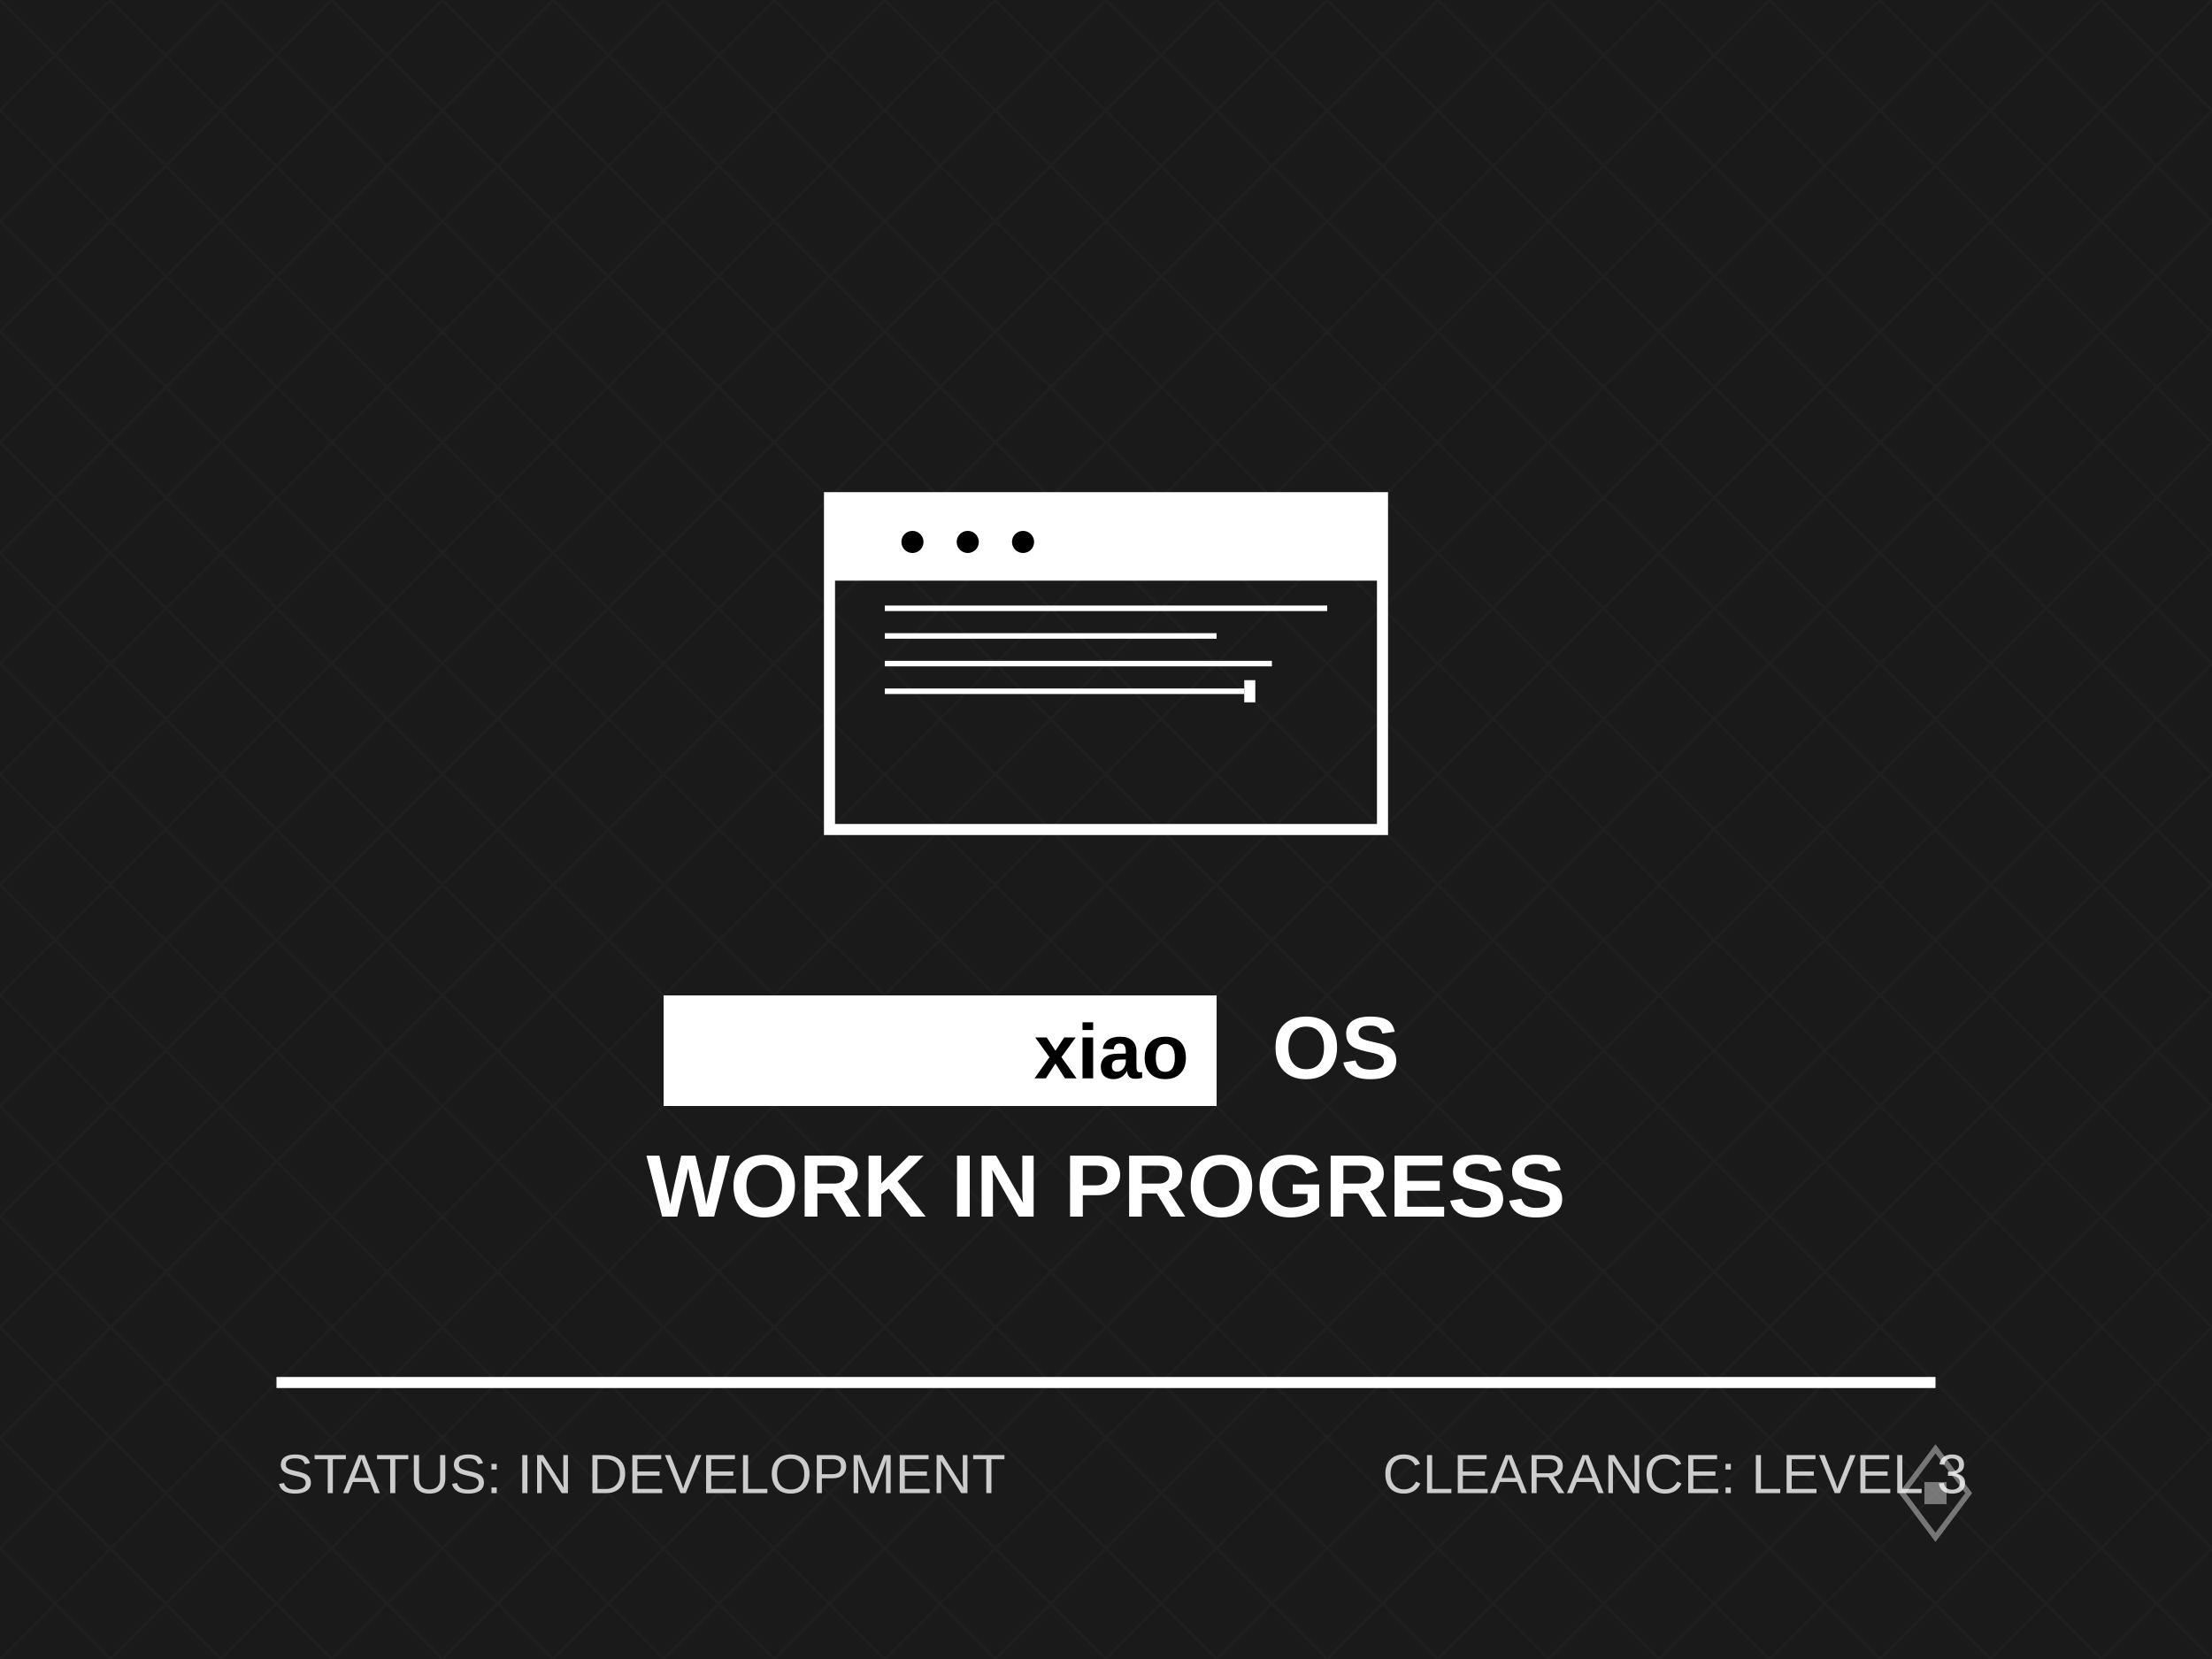
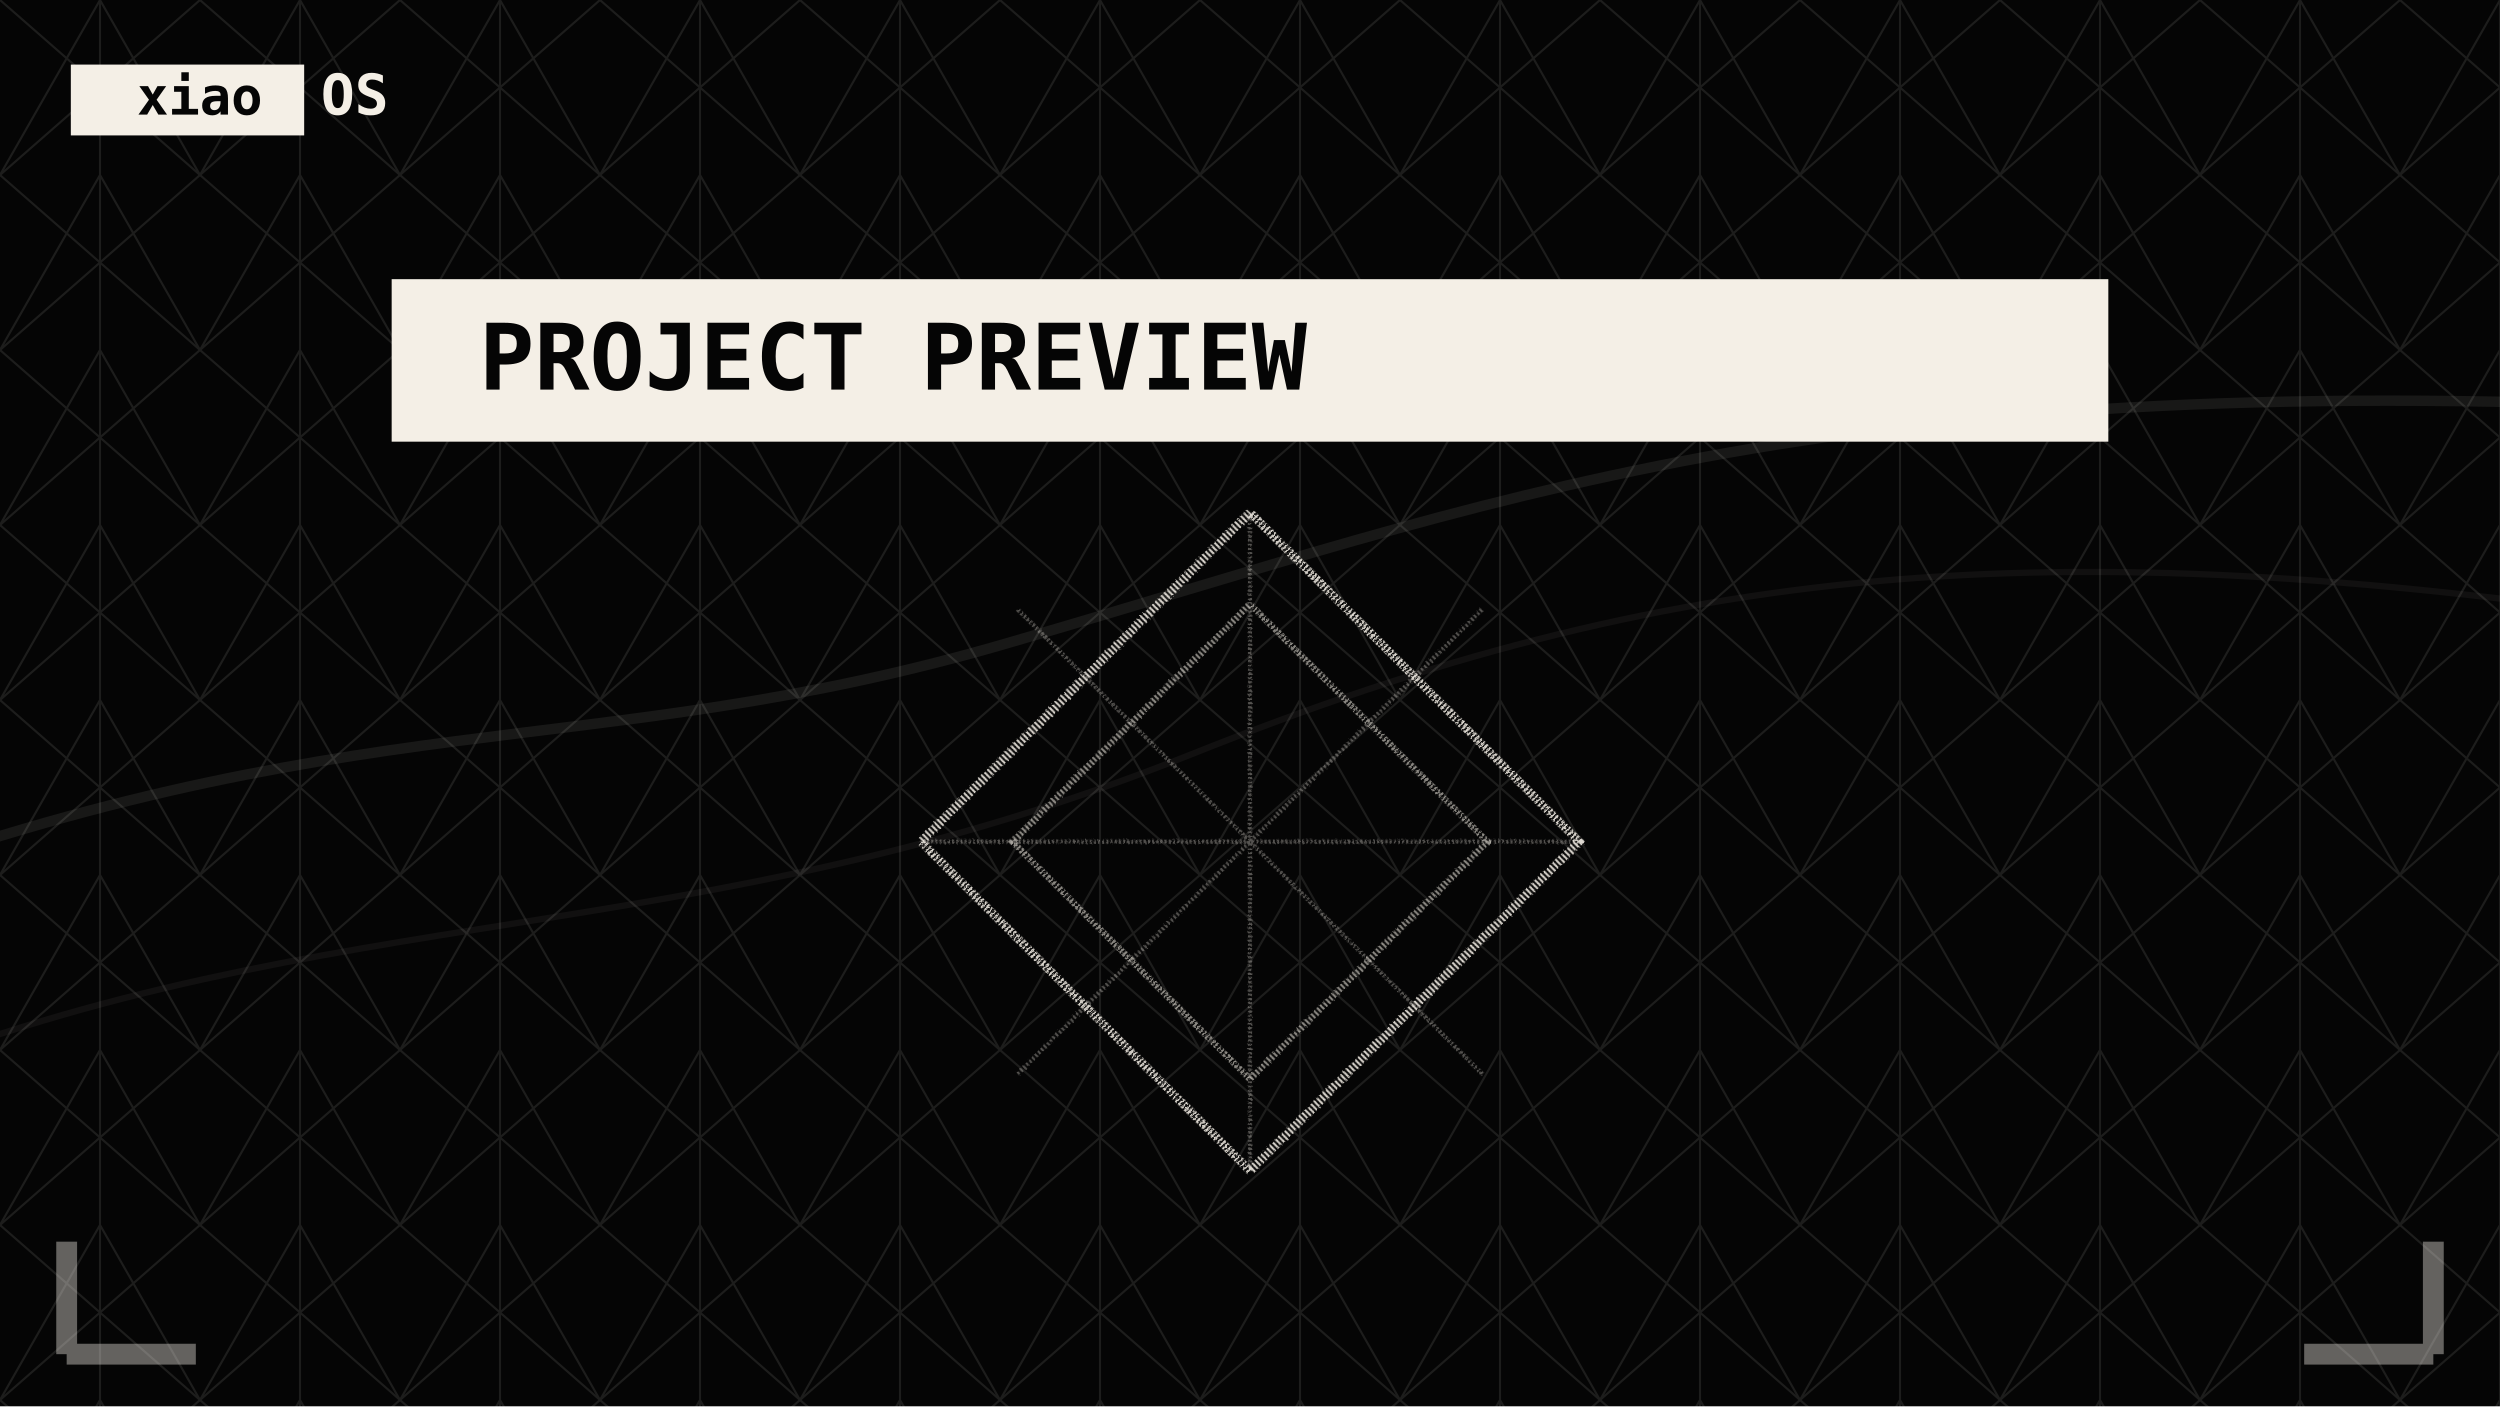
- <svg xmlns="http://www.w3.org/2000/svg" width="400" height="300" viewBox="0 0 400 300">
+ <svg xmlns="http://www.w3.org/2000/svg" width="1200" height="675" viewBox="0 0 1200 675" fill="none" role="img" aria-labelledby="title desc">
  <defs>
-     <pattern id="gridPattern" patternUnits="userSpaceOnUse" width="20" height="20">
-       <rect width="20" height="20" fill="#1a1a1a" />
-       <path d="M 0 20 L 20 0 M 0 0 L 20 20" stroke="#2a2a2a" stroke-width="0.5" opacity="0.3" />
+     <style>
+       .wire { stroke-dasharray: 1; stroke-dashoffset: 1; }
+       .build-guide { opacity: 0; }
+     </style>
+     <pattern id="triGrid" width="96" height="84" patternUnits="userSpaceOnUse">
+       <path d="M0 84L48 0L96 84M0 0L96 84M96 0L0 84M48 0V84" stroke="#F4EFE6" stroke-opacity="0.105" stroke-width="1" />
    </pattern>
+     <pattern id="hatch" width="10" height="10" patternUnits="userSpaceOnUse" patternTransform="rotate(45)">
+       <path d="M0 0V10" stroke="#F4EFE6" stroke-opacity="0.5" stroke-width="2" />
+     </pattern>
+     <filter id="chalk">
+       <feTurbulence type="fractalNoise" baseFrequency="0.85" numOctaves="3" seed="7" result="noise" />
+       <feDisplacementMap in="SourceGraphic" in2="noise" scale="1.4" />
+     </filter>
  </defs>
-   <rect width="400" height="300" fill="#0f0f0f" />
-   <rect width="400" height="300" fill="url(#gridPattern)" />
-   <g transform="translate(200, 120)">
-     <rect x="-50" y="-30" width="100" height="60" fill="none" stroke="#ffffff" stroke-width="2" />
-     <rect x="-50" y="-30" width="100" height="15" fill="#ffffff" />
-     <circle cx="-35" cy="-22" r="2" fill="#000000" />
-     <circle cx="-25" cy="-22" r="2" fill="#000000" />
-     <circle cx="-15" cy="-22" r="2" fill="#000000" />
-     <line x1="-40" y1="-10" x2="40" y2="-10" stroke="#ffffff" stroke-width="1" />
-     <line x1="-40" y1="-5" x2="20" y2="-5" stroke="#ffffff" stroke-width="1" />
-     <line x1="-40" y1="0" x2="30" y2="0" stroke="#ffffff" stroke-width="1" />
-     <line x1="-40" y1="5" x2="25" y2="5" stroke="#ffffff" stroke-width="1" />
-     <rect x="25" y="3" width="2" height="4" fill="#ffffff" />
+   <rect width="1200" height="675" fill="#050505" />
+   <g>
+     <animateTransform attributeName="transform" type="translate" from="0 0" to="96 84" dur="18s" repeatCount="indefinite" />
+     <rect x="-96" y="-84" width="1392" height="843" fill="url(#triGrid)" />
  </g>
-   <g font-family="Arial, sans-serif" font-weight="bold">
-     <rect x="120" y="180" width="100" height="20" fill="#ffffff" />
-     <text x="215" y="195" text-anchor="end" font-size="14" fill="#000000">xiao</text>
-     <text x="230" y="195" font-size="16" fill="#ffffff">OS</text>
+   <path d="M-90 432C170 334 282 368 486 308C717 241 872 176 1292 196" stroke="#F4EFE6" stroke-opacity="0.08" stroke-width="5" />
+   <path d="M-60 518C160 430 332 458 572 362C802 270 982 254 1280 298" stroke="#F4EFE6" stroke-opacity="0.05" stroke-width="3" />
+   <g font-family="IBM Plex Mono, ui-monospace, SFMono-Regular, Menlo, Consolas, monospace">
+     <rect x="34" y="31" width="112" height="34" fill="#F4EFE6" />
+     <text x="126" y="55" text-anchor="end" fill="#050505" font-size="25" font-weight="700">xiao</text>
+     <text x="154" y="55" fill="#F4EFE6" font-size="27" font-weight="600">OS</text>
  </g>
-   <text x="200" y="220" text-anchor="middle" font-family="Arial, sans-serif" font-size="16" font-weight="bold" fill="#ffffff">
-     WORK IN PROGRESS
-   </text>
-   <line x1="50" y1="250" x2="350" y2="250" stroke="#ffffff" stroke-width="2" />
-   <g font-family="Arial, sans-serif" font-size="10" fill="#cccccc">
-     <text x="50" y="270">STATUS: IN DEVELOPMENT</text>
-     <text x="250" y="270">CLEARANCE: LEVEL 3</text>
+   <g transform="translate(188 134)">
+     <rect x="0" y="0" width="824" height="78" fill="#F4EFE6" />
+     <text x="42" y="53" font-family="IBM Plex Mono, ui-monospace, monospace" fill="#050505" font-size="44" font-weight="600">PROJECT PREVIEW</text>
  </g>
-   <g transform="translate(350, 270)" opacity="0.4">
-     <path d="M 0 -8 L 6 0 L 0 8 L -6 0 Z" fill="none" stroke="#ffffff" stroke-width="1" />
-     <rect x="-2" y="-2" width="4" height="4" fill="#ffffff" />
+   <g transform="translate(0 44)" filter="url(#chalk)">
+     <path class="wire" pathLength="1" d="M600 202L758 360L600 518L442 360Z" stroke="#F4EFE6" stroke-width="4" stroke-opacity="0.9">
+       <animate attributeName="stroke-dashoffset" values="1;0;0;1" keyTimes="0;.08;.86;1" dur="6.4s" repeatCount="indefinite" />
+       <animate attributeName="opacity" values=".16;.92;.92;.18" keyTimes="0;.08;.86;1" dur="6.4s" repeatCount="indefinite" />
+     </path>
+     <path class="wire" pathLength="1" d="M600 246L714 360L600 474L486 360Z" stroke="#F4EFE6" stroke-width="3" stroke-opacity="0.58">
+       <animate attributeName="stroke-dashoffset" values="1;1;0;0;1" keyTimes="0;.06;.14;.86;1" dur="6.4s" repeatCount="indefinite" />
+       <animate attributeName="opacity" values="0;0;.58;.58;0" keyTimes="0;.06;.14;.86;1" dur="6.4s" repeatCount="indefinite" />
+     </path>
+     <path class="wire" pathLength="1" d="M442 360H758M600 202V518M488 248L712 472M712 248L488 472" stroke="#F4EFE6" stroke-width="2" stroke-opacity="0.34">
+       <animate attributeName="stroke-dashoffset" values="1;1;0;0;1" keyTimes="0;.12;.22;.86;1" dur="6.4s" repeatCount="indefinite" />
+       <animate attributeName="opacity" values="0;0;.34;.34;0" keyTimes="0;.12;.22;.86;1" dur="6.4s" repeatCount="indefinite" />
+     </path>
+     <g opacity="0">
+       <animate attributeName="opacity" values="0;0;1;.18;1;1;0" keyTimes="0;.30;.34;.38;.42;.86;1" dur="6.4s" repeatCount="indefinite" />
+       <path d="M512 270L688 450" stroke="#F4EFE6" stroke-width="18" stroke-linecap="square" />
+       <path d="M688 270L512 450" stroke="#F4EFE6" stroke-width="18" stroke-linecap="square" />
+     </g>
+     <g opacity="0">
+       <animate attributeName="opacity" values="0;0;.64;.64;0" keyTimes="0;.46;.50;.86;1" dur="6.4s" repeatCount="indefinite" />
+       <rect x="474" y="315" width="0" height="10" fill="#F4EFE6">
+         <animate attributeName="width" values="0;0;252;252;0" keyTimes="0;.46;.54;.86;1" dur="6.4s" repeatCount="indefinite" />
+       </rect>
+       <rect x="474" y="355" width="0" height="10" fill="#F4EFE6">
+         <animate attributeName="width" values="0;0;252;252;0" keyTimes="0;.50;.58;.86;1" dur="6.4s" repeatCount="indefinite" />
+       </rect>
+       <rect x="474" y="395" width="0" height="10" fill="#F4EFE6">
+         <animate attributeName="width" values="0;0;252;252;0" keyTimes="0;.54;.62;.86;1" dur="6.4s" repeatCount="indefinite" />
+       </rect>
+     </g>
+     <path class="build-guide" d="M394 360H444M756 360H806M600 154V204M600 516V566" stroke="#F4EFE6" stroke-width="5" stroke-opacity="0.72">
+       <animate attributeName="opacity" values="0;0;1;1;0" keyTimes="0;.58;.70;.86;1" dur="6.4s" repeatCount="indefinite" />
+     </path>
+     <path class="build-guide" d="M420 236H488M712 236H780M420 484H488M712 484H780" stroke="#F4EFE6" stroke-width="3" stroke-opacity="0.45">
+       <animate attributeName="opacity" values="0;0;.75;.75;0" keyTimes="0;.62;.74;.86;1" dur="6.4s" repeatCount="indefinite" />
+     </path>
+     <circle cx="600" cy="202" r="7" fill="#F4EFE6" opacity="0">
+       <animate attributeName="opacity" values="0;0;1;.35;0" keyTimes="0;.64;.70;.86;1" dur="6.4s" repeatCount="indefinite" />
+       <animate attributeName="r" values="5;5;9;7;5" keyTimes="0;.64;.70;.86;1" dur="6.4s" repeatCount="indefinite" />
+     </circle>
+     <circle cx="758" cy="360" r="7" fill="#F4EFE6" opacity="0">
+       <animate attributeName="opacity" values="0;0;1;.35;0" keyTimes="0;.68;.74;.86;1" dur="6.4s" repeatCount="indefinite" />
+       <animate attributeName="r" values="5;5;9;7;5" keyTimes="0;.68;.74;.86;1" dur="6.4s" repeatCount="indefinite" />
+     </circle>
+     <circle cx="600" cy="518" r="7" fill="#F4EFE6" opacity="0">
+       <animate attributeName="opacity" values="0;0;1;.35;0" keyTimes="0;.72;.78;.86;1" dur="6.4s" repeatCount="indefinite" />
+       <animate attributeName="r" values="5;5;9;7;5" keyTimes="0;.72;.78;.86;1" dur="6.4s" repeatCount="indefinite" />
+     </circle>
+     <circle cx="442" cy="360" r="7" fill="#F4EFE6" opacity="0">
+       <animate attributeName="opacity" values="0;0;1;.35;0" keyTimes="0;.76;.82;.86;1" dur="6.4s" repeatCount="indefinite" />
+       <animate attributeName="r" values="5;5;9;7;5" keyTimes="0;.76;.82;.86;1" dur="6.4s" repeatCount="indefinite" />
+     </circle>
+     <circle cx="600" cy="360" r="8" fill="#F4EFE6" opacity="0">
+       <animate attributeName="opacity" values="0;0;1;.45;0" keyTimes="0;.80;.84;.88;1" dur="6.4s" repeatCount="indefinite" />
+       <animate attributeName="r" values="5;5;11;8;5" keyTimes="0;.80;.84;.88;1" dur="6.4s" repeatCount="indefinite" />
+     </circle>
  </g>
+   <path d="M32 650H94M32 650V596M1168 650H1106M1168 650V596" stroke="#F4EFE6" stroke-opacity="0.4" stroke-width="10" />
</svg>
